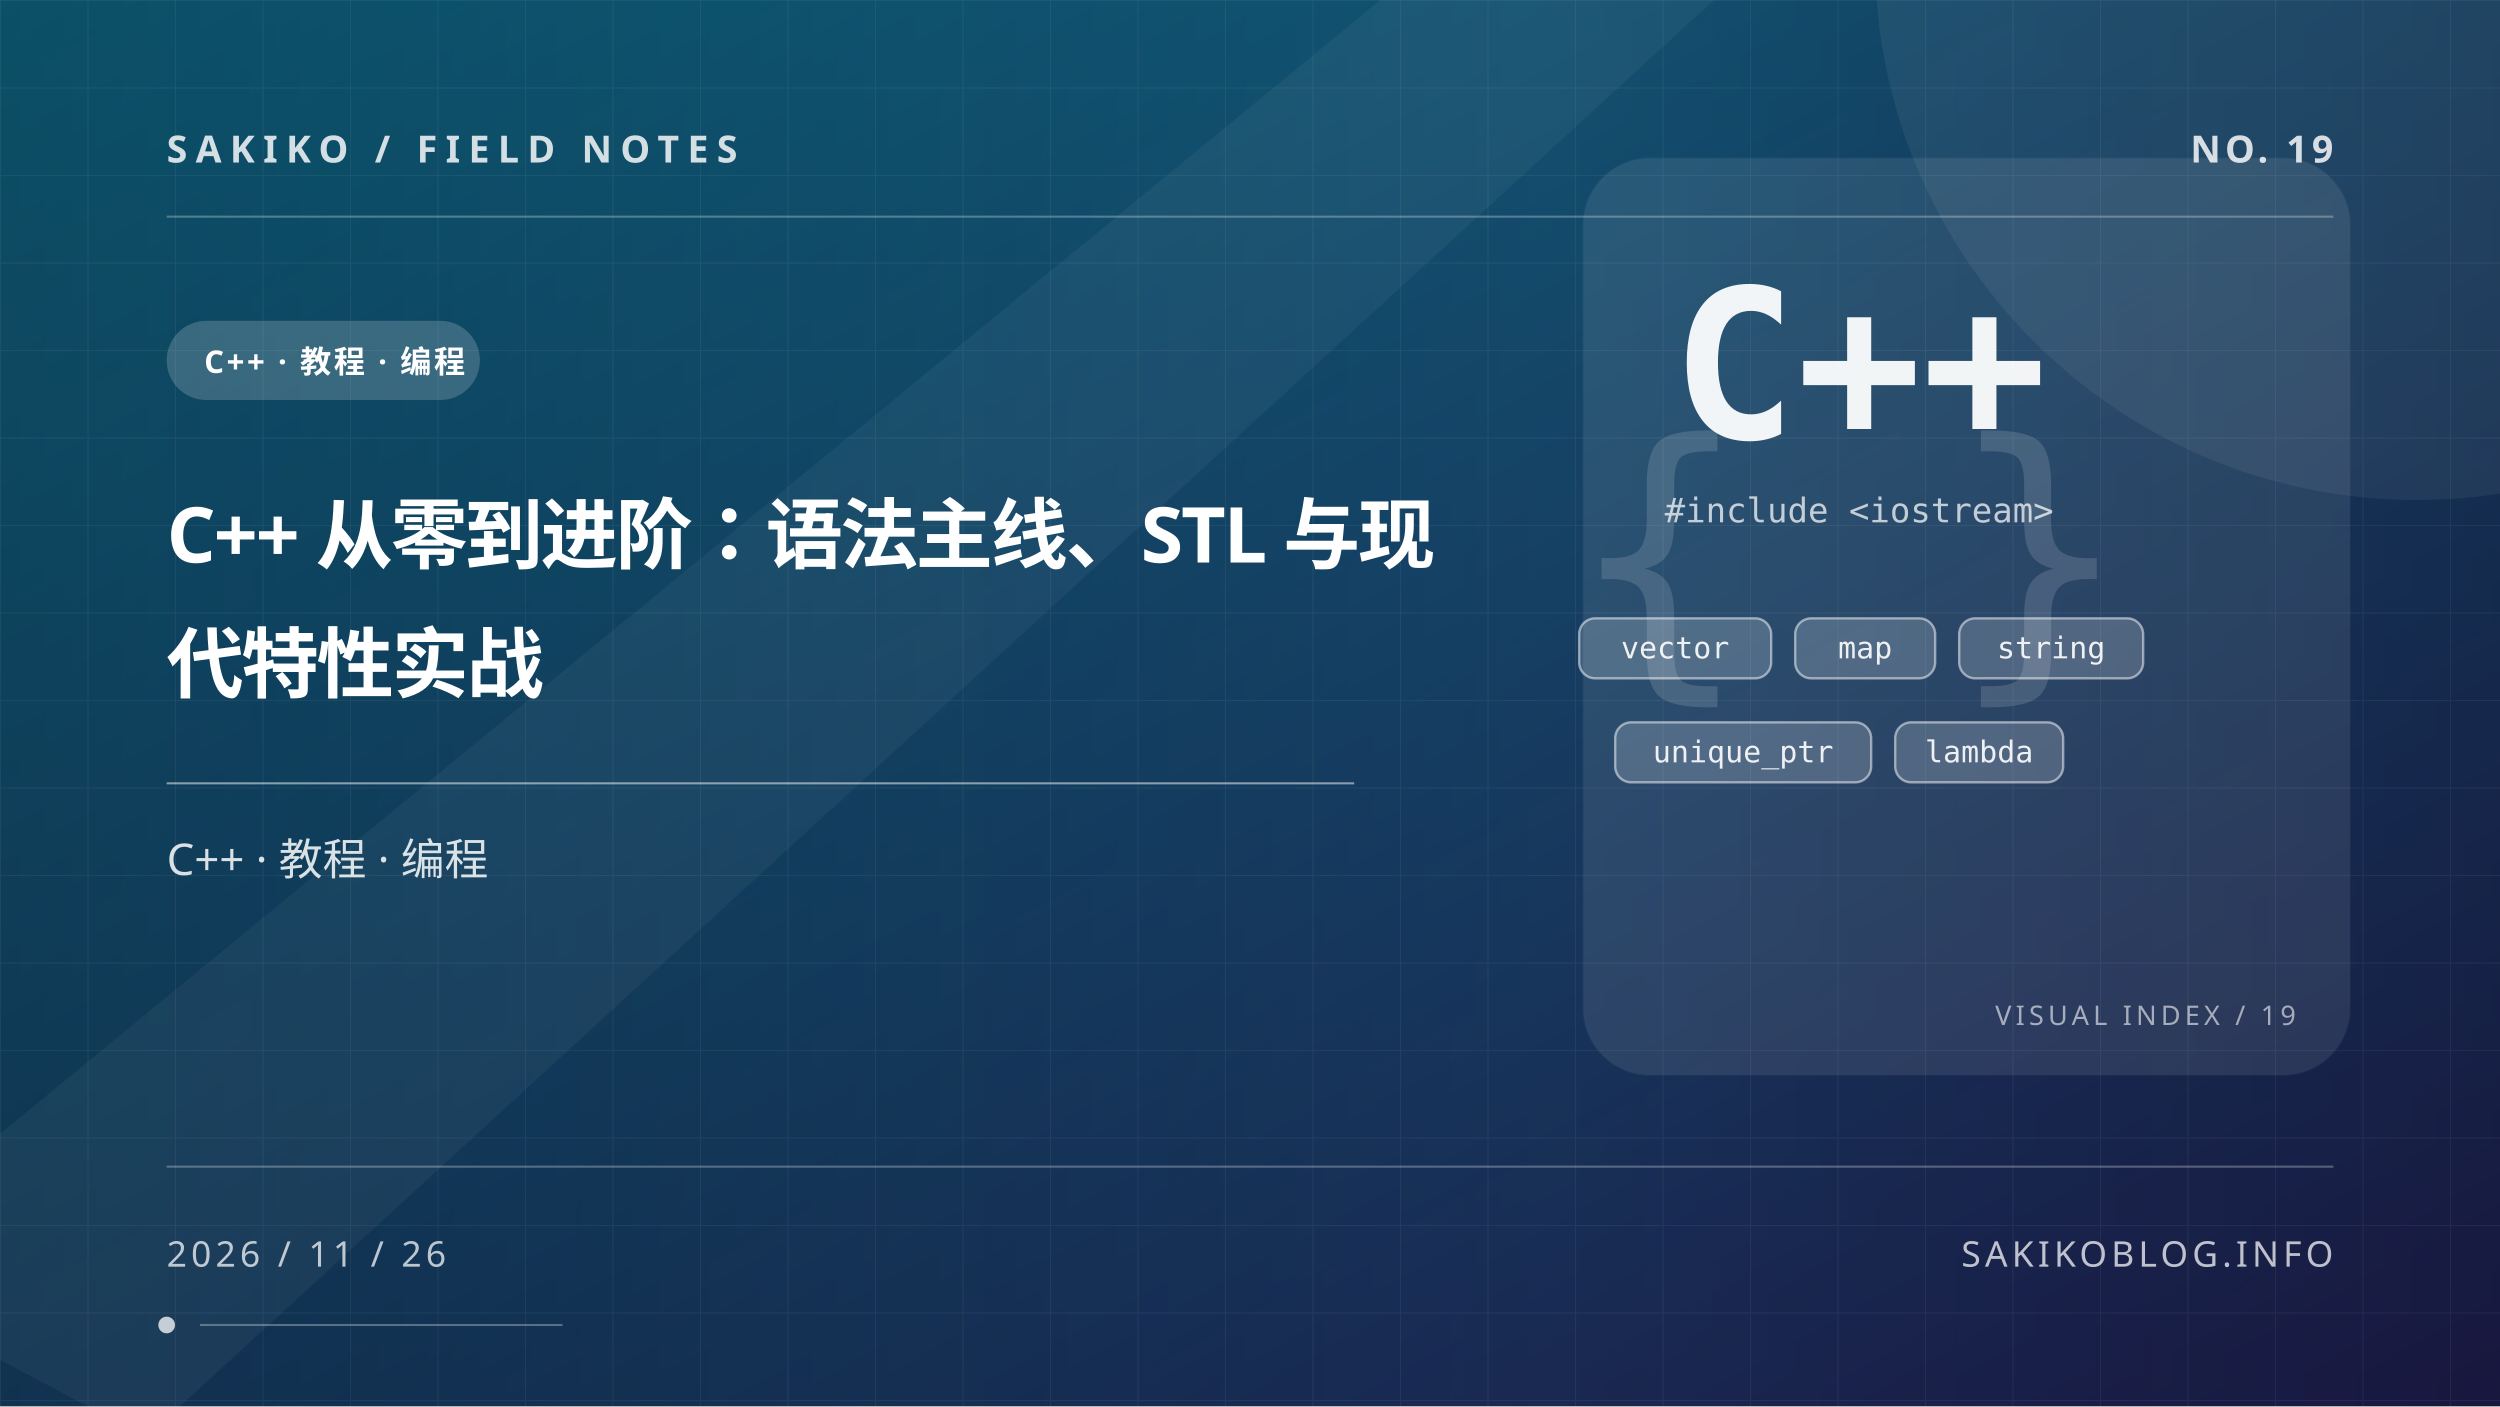
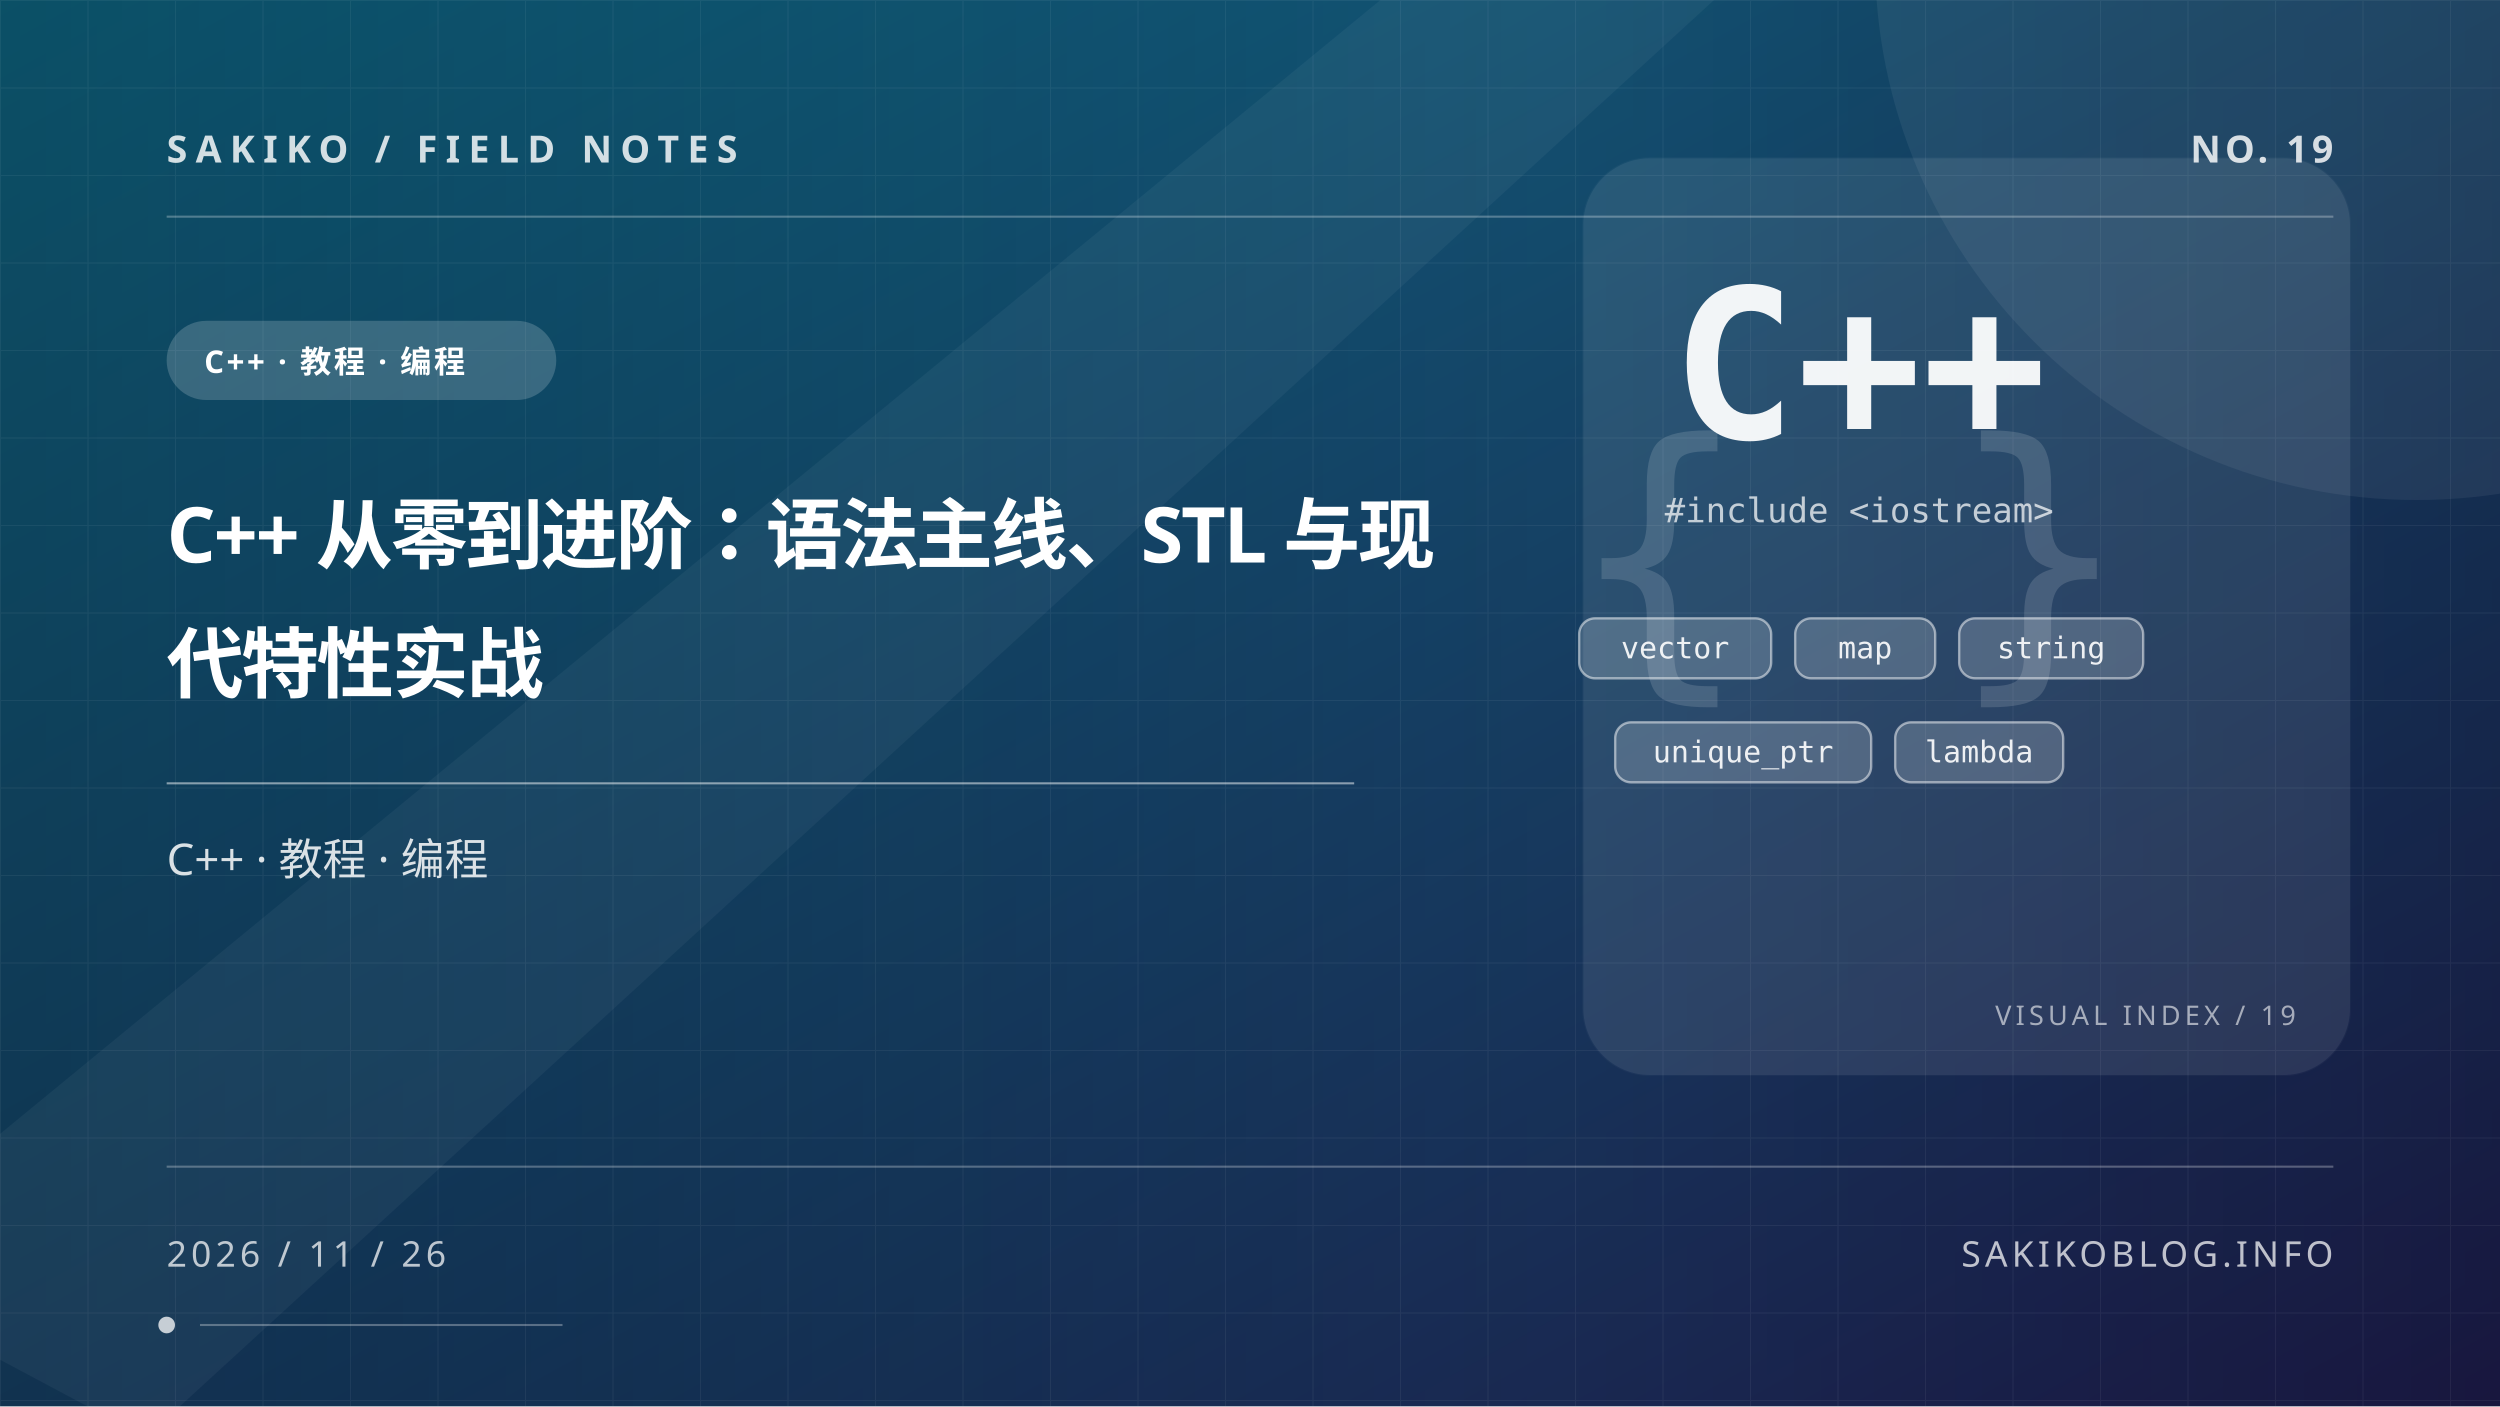
<svg xmlns="http://www.w3.org/2000/svg" viewBox="0 0 1200 675" width="1200" height="675" font-family="'Noto Sans SC','Microsoft YaHei','PingFang SC',sans-serif">
  <defs>
    <linearGradient id="bg" x1="0" y1="0" x2="1" y2="1">
      <stop offset="0" stop-color="#0e7490" />
      <stop offset="1" stop-color="#1e1b4b" />
    </linearGradient>
    <linearGradient id="shade" x1="0" y1="0" x2="1" y2="0">
      <stop offset="0" stop-color="#050816" stop-opacity="0.34" />
      <stop offset="0.62" stop-color="#050816" stop-opacity="0.10" />
      <stop offset="1" stop-color="#050816" stop-opacity="0.24" />
    </linearGradient>
    <pattern id="grid" width="42" height="42" patternUnits="userSpaceOnUse">
      <path d="M 42 0 L 0 0 0 42" fill="none" stroke="#fff" stroke-opacity="0.055" stroke-width="1" />
    </pattern>
    <clipPath id="art-clip">
      <rect x="760" y="76" width="368" height="440" rx="32" />
    </clipPath>
  </defs>
  <rect width="1200" height="675" fill="url(#bg)" />
  <rect width="1200" height="675" fill="url(#shade)" />
  <rect width="1200" height="675" fill="url(#grid)" />
  <path d="M -80 610 L 760 -80 L 910 -80 L 70 690 Z" fill="#fff" opacity="0.045" />
  <circle cx="1160" cy="-20" r="260" fill="#fff" opacity="0.06" />
  <text x="80" y="78" font-size="18" font-weight="700" letter-spacing="4" fill="#fff" opacity="0.82">SAKIKO / FIELD NOTES</text>
  <text x="1120" y="78" font-size="18" font-weight="700" letter-spacing="2" text-anchor="end" fill="#fff" opacity="0.82">NO. 19</text>
  <line x1="80" y1="104" x2="1120" y2="104" stroke="#fff" stroke-opacity="0.28" />
  <g>
-     <rect x="80" y="154" width="150.35" height="38" rx="19" fill="#fff" opacity="0.18" />
+     <rect x="80" y="154" width="187" height="38" rx="19" fill="#fff" opacity="0.18" />
    <text x="98" y="179" font-size="15" font-weight="700" letter-spacing="1.2" fill="#fff">C++ · 教程 · 编程</text>
  </g>
  <text font-size="37" font-weight="750" fill="#fff" letter-spacing="-1">
    <tspan x="80" y="270">C++ 从零到进阶：语法主线、STL 与现</tspan>
    <tspan x="80" y="332">代特性实战</tspan>
  </text>
  <line x1="80" y1="376" x2="650" y2="376" stroke="#fff" stroke-opacity="0.5" />
  <text x="80" y="420" font-size="21" fill="#fff" opacity="0.84">C++ · 教程 · 编程</text>
  <rect x="760" y="76" width="368" height="440" rx="32" fill="#fff" opacity="0.09" stroke="#fff" stroke-opacity="0.28" />
  <g clip-path="url(#art-clip)" transform="translate(-10 28) scale(0.96)">
    <text x="795" y="300" font-size="150" fill="rgba(255,255,255,0.14)" font-family="'Fira Code',monospace">{</text>
    <text x="1075" y="300" font-size="150" fill="rgba(255,255,255,0.14)" font-family="'Fira Code',monospace" text-anchor="end">}</text>
    <text x="940" y="190" font-size="104" font-weight="800" fill="rgba(255,255,255,0.94)" font-family="'Fira Code',monospace" text-anchor="middle">C++</text>
    <text x="940" y="232" font-size="17" fill="rgba(255,255,255,0.72)" font-family="'Fira Code',monospace" text-anchor="middle">#include &lt;iostream&gt;</text>
    <g font-family="'Fira Code',monospace" font-size="15" fill="rgba(255,255,255,0.9)" text-anchor="middle">
      <rect x="800" y="280" width="96" height="30" rx="8" fill="rgba(255,255,255,0.18)" stroke="rgba(255,255,255,0.5)" stroke-width="1.2" />
      <text x="848" y="300">vector</text>
      <rect x="908" y="280" width="70" height="30" rx="8" fill="rgba(255,255,255,0.18)" stroke="rgba(255,255,255,0.5)" stroke-width="1.2" />
      <text x="943" y="300">map</text>
      <rect x="990" y="280" width="92" height="30" rx="8" fill="rgba(255,255,255,0.18)" stroke="rgba(255,255,255,0.5)" stroke-width="1.2" />
      <text x="1036" y="300">string</text>
      <rect x="818" y="332" width="128" height="30" rx="8" fill="rgba(255,255,255,0.18)" stroke="rgba(255,255,255,0.5)" stroke-width="1.2" />
      <text x="882" y="352">unique_ptr</text>
      <rect x="958" y="332" width="84" height="30" rx="8" fill="rgba(255,255,255,0.18)" stroke="rgba(255,255,255,0.5)" stroke-width="1.2" />
      <text x="1000" y="352">lambda</text>
    </g>
  </g>
  <text x="1102" y="492" text-anchor="end" font-size="13" letter-spacing="2" fill="#fff" opacity="0.58">VISUAL INDEX / 19</text>
  <line x1="80" y1="560" x2="1120" y2="560" stroke="#fff" stroke-opacity="0.28" />
  <text x="80" y="608" font-size="17" letter-spacing="2" fill="#fff" opacity="0.72">2026 / 11 / 26</text>
  <text x="1120" y="608" text-anchor="end" font-size="17" letter-spacing="2" fill="#fff" opacity="0.72">SAKIKOBLOG.INFO</text>
  <circle cx="80" cy="636" r="4" fill="#fff" opacity="0.75" />
  <line x1="96" y1="636" x2="270" y2="636" stroke="#fff" stroke-opacity="0.3" />
</svg>
